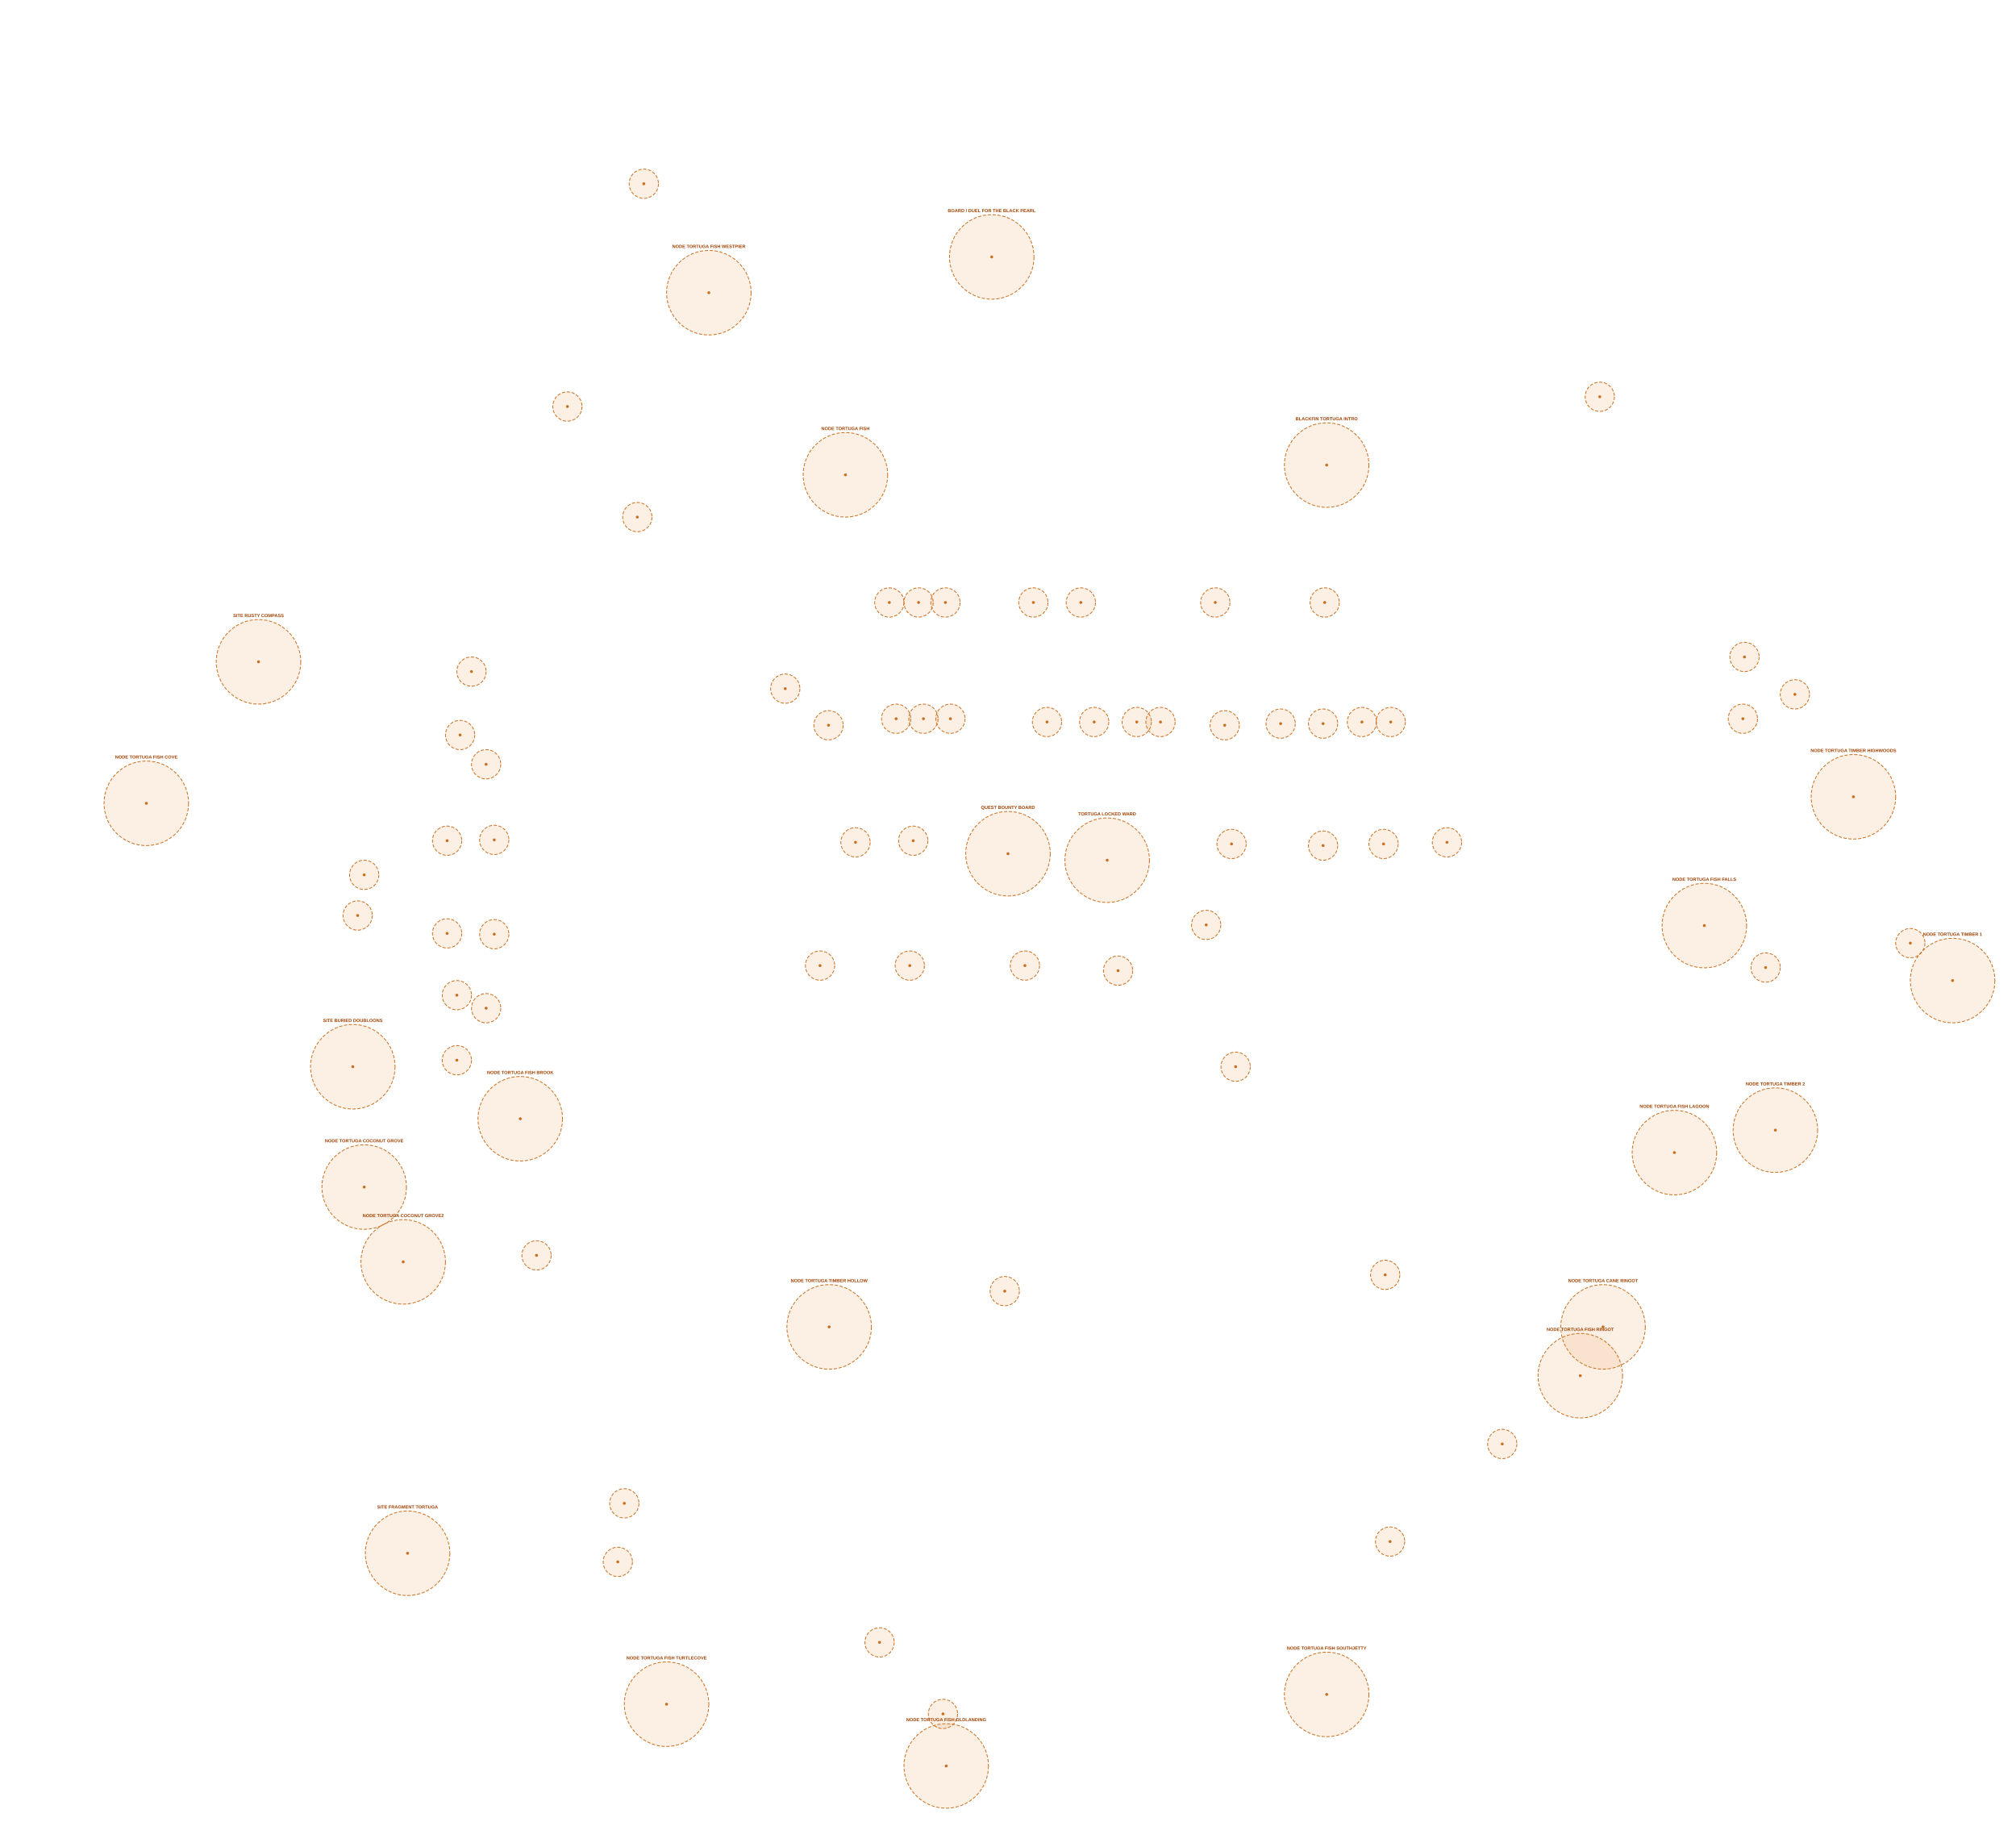
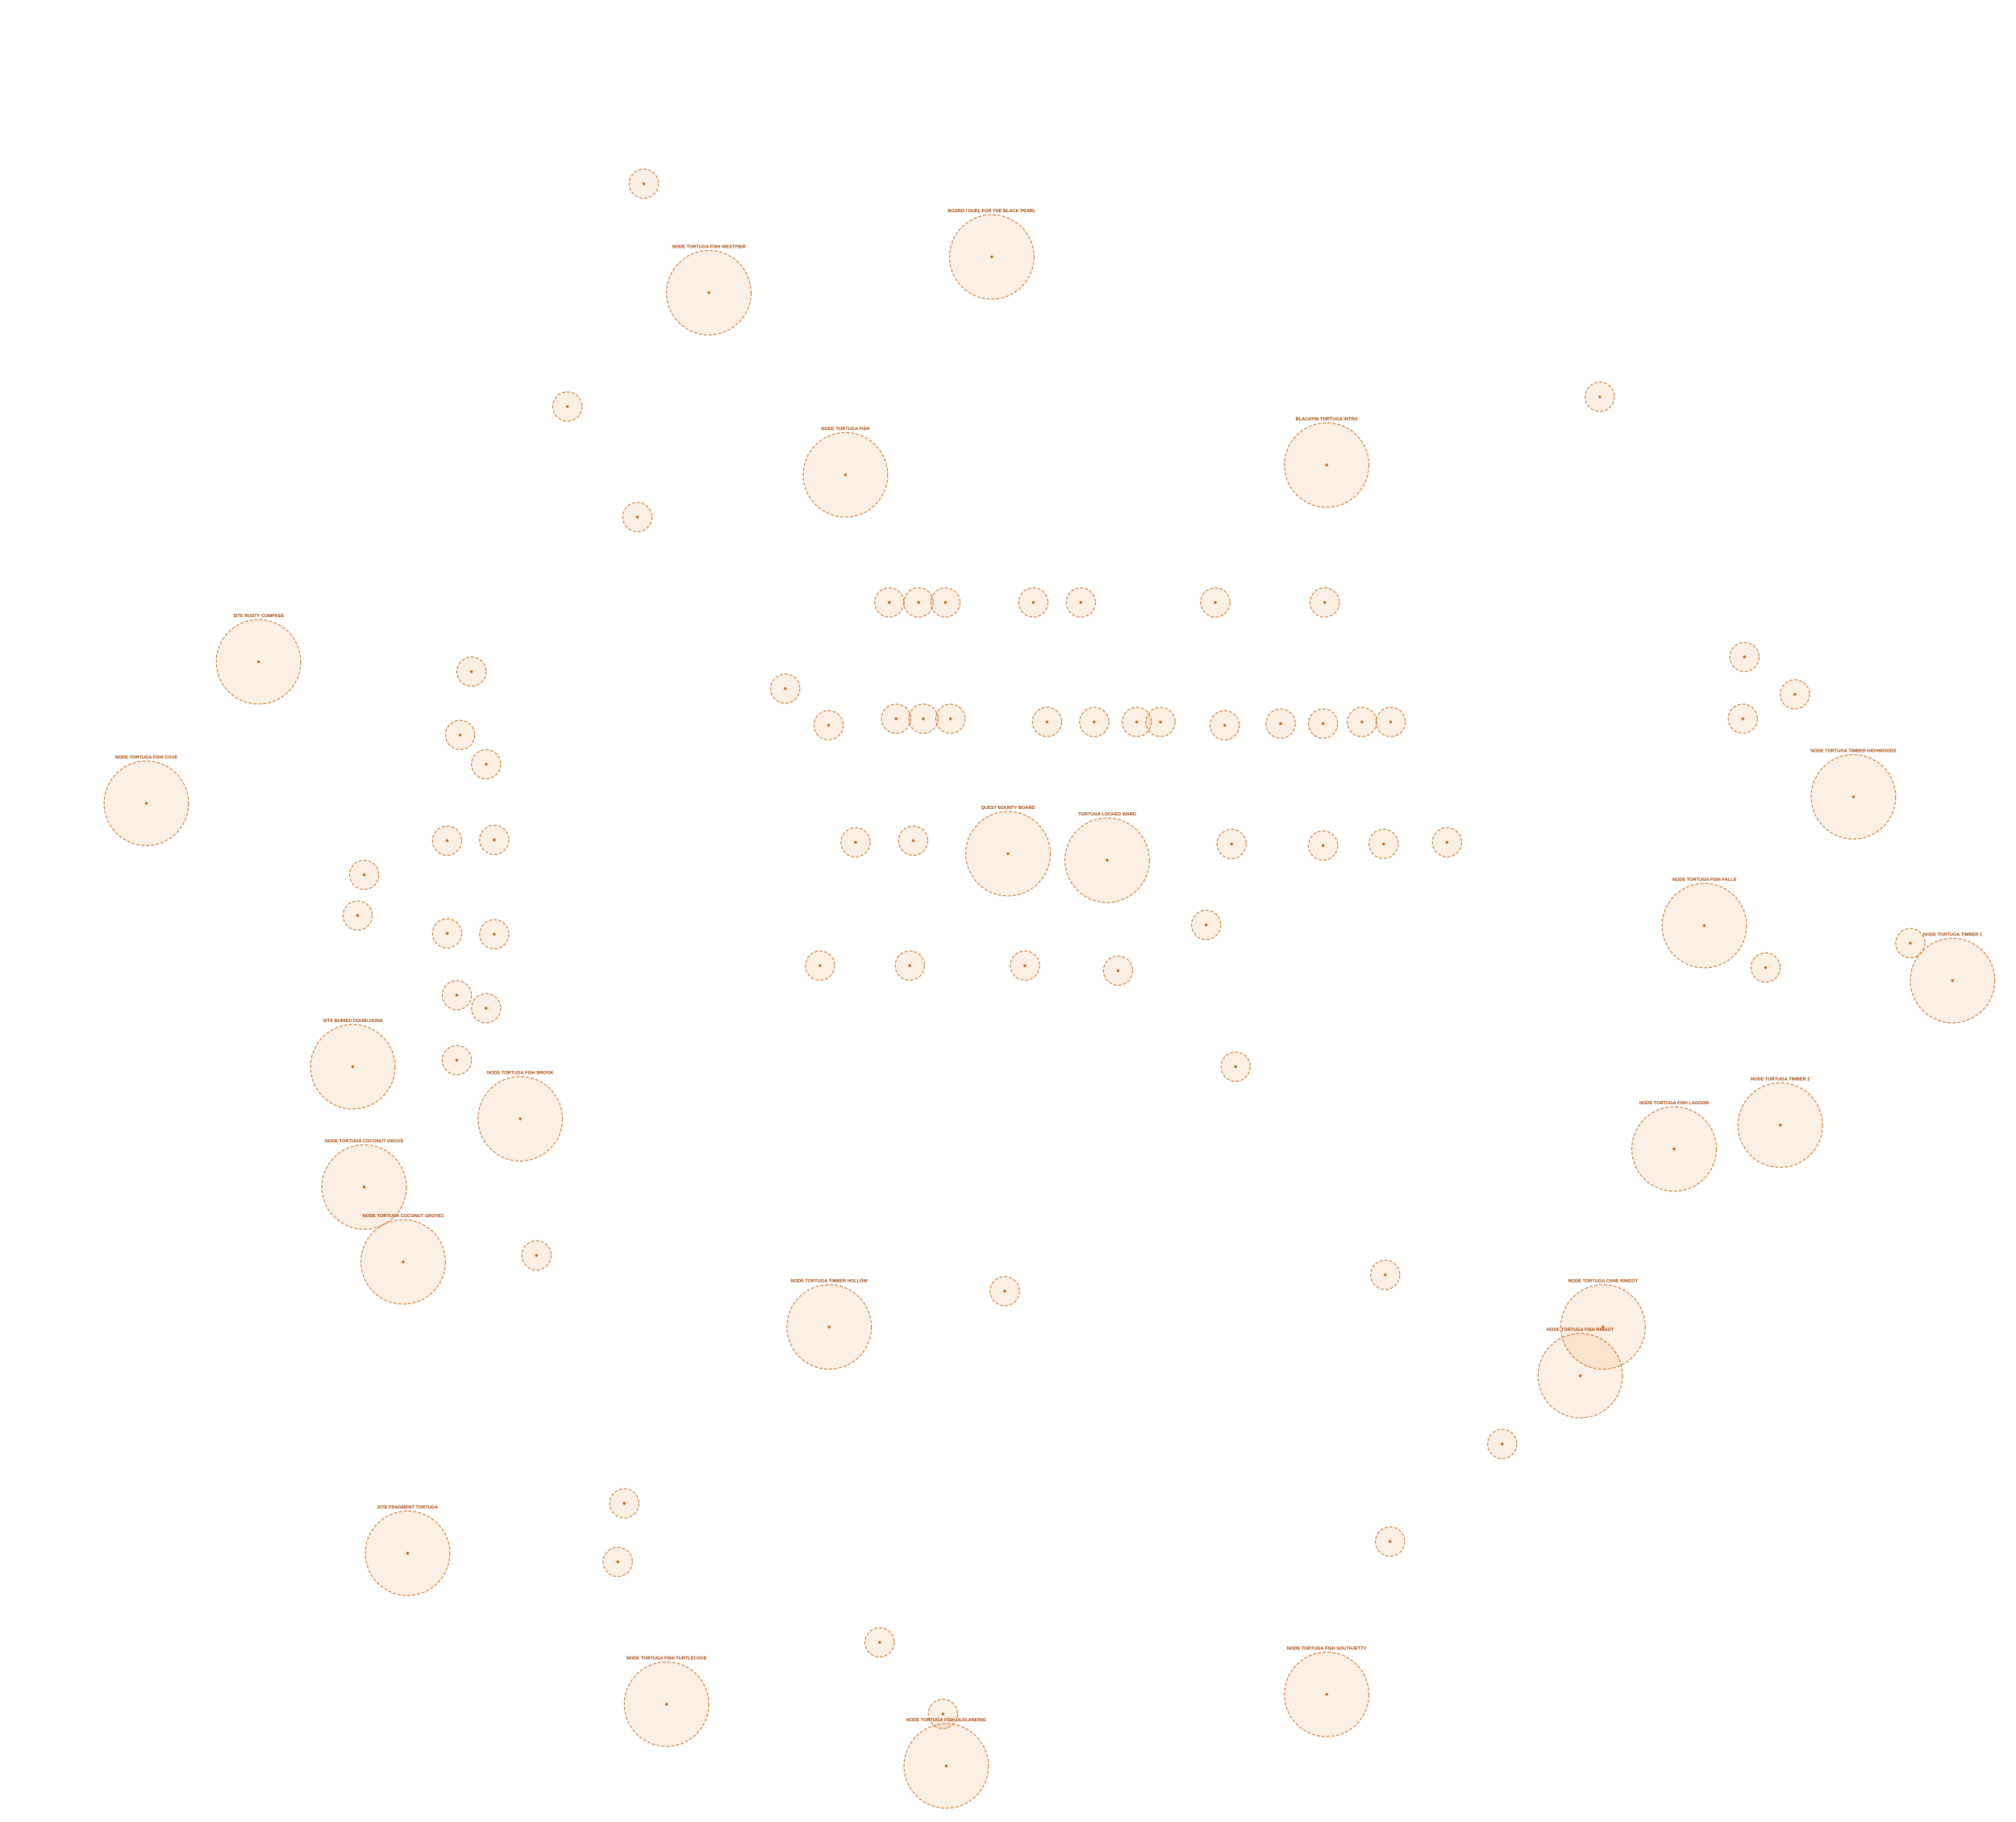
<svg xmlns="http://www.w3.org/2000/svg" viewBox="-620 -580 1240 1120" width="1240" height="1120">
  <circle cx="-73" cy="-209.5" r="9" fill="#e67e22" fill-opacity="0.12" stroke="#ca6f1e" stroke-width="0.5" stroke-dasharray="2 1" />
  <circle cx="-73" cy="-209.5" r="0.9" fill="#ca6f1e" />
  <text x="-73" y="-220" font-family="Arial, Helvetica, sans-serif" font-size="2.8" font-weight="bold" fill="#a04000" text-anchor="middle" />
  <circle cx="-55" cy="-209.5" r="9" fill="#e67e22" fill-opacity="0.12" stroke="#ca6f1e" stroke-width="0.5" stroke-dasharray="2 1" />
  <circle cx="-55" cy="-209.5" r="0.9" fill="#ca6f1e" />
  <text x="-55" y="-220" font-family="Arial, Helvetica, sans-serif" font-size="2.8" font-weight="bold" fill="#a04000" text-anchor="middle" />
  <circle cx="-38.5" cy="-209.5" r="9" fill="#e67e22" fill-opacity="0.12" stroke="#ca6f1e" stroke-width="0.5" stroke-dasharray="2 1" />
  <circle cx="-38.5" cy="-209.5" r="0.9" fill="#ca6f1e" />
  <text x="-38.5" y="-220" font-family="Arial, Helvetica, sans-serif" font-size="2.8" font-weight="bold" fill="#a04000" text-anchor="middle" />
  <circle cx="15.6" cy="-209.5" r="9" fill="#e67e22" fill-opacity="0.12" stroke="#ca6f1e" stroke-width="0.5" stroke-dasharray="2 1" />
  <circle cx="15.6" cy="-209.5" r="0.9" fill="#ca6f1e" />
  <text x="15.6" y="-220" font-family="Arial, Helvetica, sans-serif" font-size="2.8" font-weight="bold" fill="#a04000" text-anchor="middle" />
  <circle cx="44.8" cy="-209.5" r="9" fill="#e67e22" fill-opacity="0.12" stroke="#ca6f1e" stroke-width="0.5" stroke-dasharray="2 1" />
  <circle cx="44.8" cy="-209.5" r="0.9" fill="#ca6f1e" />
  <text x="44.8" y="-220" font-family="Arial, Helvetica, sans-serif" font-size="2.8" font-weight="bold" fill="#a04000" text-anchor="middle" />
  <circle cx="127.5" cy="-209.5" r="9" fill="#e67e22" fill-opacity="0.12" stroke="#ca6f1e" stroke-width="0.5" stroke-dasharray="2 1" />
  <circle cx="127.5" cy="-209.5" r="0.9" fill="#ca6f1e" />
  <text x="127.5" y="-220" font-family="Arial, Helvetica, sans-serif" font-size="2.8" font-weight="bold" fill="#a04000" text-anchor="middle" />
  <circle cx="194.8" cy="-209.5" r="9" fill="#e67e22" fill-opacity="0.12" stroke="#ca6f1e" stroke-width="0.5" stroke-dasharray="2 1" />
  <circle cx="194.8" cy="-209.5" r="0.9" fill="#ca6f1e" />
  <text x="194.8" y="-220" font-family="Arial, Helvetica, sans-serif" font-size="2.8" font-weight="bold" fill="#a04000" text-anchor="middle" />
  <circle cx="-137" cy="-156.5" r="9" fill="#e67e22" fill-opacity="0.12" stroke="#ca6f1e" stroke-width="0.5" stroke-dasharray="2 1" />
  <circle cx="-137" cy="-156.5" r="0.9" fill="#ca6f1e" />
  <text x="-137" y="-167" font-family="Arial, Helvetica, sans-serif" font-size="2.8" font-weight="bold" fill="#a04000" text-anchor="middle" />
  <circle cx="-110.4" cy="-134" r="9" fill="#e67e22" fill-opacity="0.12" stroke="#ca6f1e" stroke-width="0.5" stroke-dasharray="2 1" />
  <circle cx="-110.4" cy="-134" r="0.9" fill="#ca6f1e" />
  <text x="-110.4" y="-144.5" font-family="Arial, Helvetica, sans-serif" font-size="2.8" font-weight="bold" fill="#a04000" text-anchor="middle" />
  <circle cx="-68.8" cy="-138" r="9" fill="#e67e22" fill-opacity="0.12" stroke="#ca6f1e" stroke-width="0.5" stroke-dasharray="2 1" />
  <circle cx="-68.8" cy="-138" r="0.9" fill="#ca6f1e" />
  <text x="-68.8" y="-148.5" font-family="Arial, Helvetica, sans-serif" font-size="2.8" font-weight="bold" fill="#a04000" text-anchor="middle" />
  <circle cx="-52" cy="-138" r="9" fill="#e67e22" fill-opacity="0.12" stroke="#ca6f1e" stroke-width="0.5" stroke-dasharray="2 1" />
  <circle cx="-52" cy="-138" r="0.9" fill="#ca6f1e" />
  <text x="-52" y="-148.5" font-family="Arial, Helvetica, sans-serif" font-size="2.8" font-weight="bold" fill="#a04000" text-anchor="middle" />
  <circle cx="-35.4" cy="-138" r="9" fill="#e67e22" fill-opacity="0.12" stroke="#ca6f1e" stroke-width="0.5" stroke-dasharray="2 1" />
  <circle cx="-35.4" cy="-138" r="0.9" fill="#ca6f1e" />
  <text x="-35.4" y="-148.5" font-family="Arial, Helvetica, sans-serif" font-size="2.8" font-weight="bold" fill="#a04000" text-anchor="middle" />
  <circle cx="24" cy="-136" r="9" fill="#e67e22" fill-opacity="0.12" stroke="#ca6f1e" stroke-width="0.5" stroke-dasharray="2 1" />
  <circle cx="24" cy="-136" r="0.9" fill="#ca6f1e" />
  <text x="24" y="-146.5" font-family="Arial, Helvetica, sans-serif" font-size="2.8" font-weight="bold" fill="#a04000" text-anchor="middle" />
  <circle cx="53" cy="-136" r="9" fill="#e67e22" fill-opacity="0.12" stroke="#ca6f1e" stroke-width="0.5" stroke-dasharray="2 1" />
  <circle cx="53" cy="-136" r="0.9" fill="#ca6f1e" />
  <text x="53" y="-146.5" font-family="Arial, Helvetica, sans-serif" font-size="2.8" font-weight="bold" fill="#a04000" text-anchor="middle" />
  <circle cx="79.2" cy="-136" r="9" fill="#e67e22" fill-opacity="0.12" stroke="#ca6f1e" stroke-width="0.5" stroke-dasharray="2 1" />
  <circle cx="79.2" cy="-136" r="0.9" fill="#ca6f1e" />
  <text x="79.2" y="-146.5" font-family="Arial, Helvetica, sans-serif" font-size="2.8" font-weight="bold" fill="#a04000" text-anchor="middle" />
  <circle cx="93.8" cy="-136" r="9" fill="#e67e22" fill-opacity="0.12" stroke="#ca6f1e" stroke-width="0.5" stroke-dasharray="2 1" />
  <circle cx="93.8" cy="-136" r="0.9" fill="#ca6f1e" />
  <text x="93.8" y="-146.5" font-family="Arial, Helvetica, sans-serif" font-size="2.8" font-weight="bold" fill="#a04000" text-anchor="middle" />
  <circle cx="133.3" cy="-134" r="9" fill="#e67e22" fill-opacity="0.12" stroke="#ca6f1e" stroke-width="0.5" stroke-dasharray="2 1" />
  <circle cx="133.3" cy="-134" r="0.9" fill="#ca6f1e" />
  <text x="133.3" y="-144.5" font-family="Arial, Helvetica, sans-serif" font-size="2.8" font-weight="bold" fill="#a04000" text-anchor="middle" />
  <circle cx="167.7" cy="-135" r="9" fill="#e67e22" fill-opacity="0.12" stroke="#ca6f1e" stroke-width="0.5" stroke-dasharray="2 1" />
  <circle cx="167.7" cy="-135" r="0.9" fill="#ca6f1e" />
  <text x="167.7" y="-145.5" font-family="Arial, Helvetica, sans-serif" font-size="2.8" font-weight="bold" fill="#a04000" text-anchor="middle" />
  <circle cx="193.8" cy="-135" r="9" fill="#e67e22" fill-opacity="0.12" stroke="#ca6f1e" stroke-width="0.5" stroke-dasharray="2 1" />
  <circle cx="193.8" cy="-135" r="0.9" fill="#ca6f1e" />
  <text x="193.8" y="-145.5" font-family="Arial, Helvetica, sans-serif" font-size="2.8" font-weight="bold" fill="#a04000" text-anchor="middle" />
  <circle cx="217.7" cy="-136" r="9" fill="#e67e22" fill-opacity="0.12" stroke="#ca6f1e" stroke-width="0.5" stroke-dasharray="2 1" />
  <circle cx="217.7" cy="-136" r="0.9" fill="#ca6f1e" />
  <text x="217.7" y="-146.5" font-family="Arial, Helvetica, sans-serif" font-size="2.8" font-weight="bold" fill="#a04000" text-anchor="middle" />
  <circle cx="235.4" cy="-136" r="9" fill="#e67e22" fill-opacity="0.12" stroke="#ca6f1e" stroke-width="0.5" stroke-dasharray="2 1" />
  <circle cx="235.4" cy="-136" r="0.9" fill="#ca6f1e" />
  <text x="235.4" y="-146.5" font-family="Arial, Helvetica, sans-serif" font-size="2.8" font-weight="bold" fill="#a04000" text-anchor="middle" />
  <circle cx="-93.8" cy="-62" r="9" fill="#e67e22" fill-opacity="0.12" stroke="#ca6f1e" stroke-width="0.5" stroke-dasharray="2 1" />
  <circle cx="-93.8" cy="-62" r="0.9" fill="#ca6f1e" />
  <text x="-93.8" y="-72.5" font-family="Arial, Helvetica, sans-serif" font-size="2.8" font-weight="bold" fill="#a04000" text-anchor="middle" />
  <circle cx="-58.3" cy="-63" r="9" fill="#e67e22" fill-opacity="0.12" stroke="#ca6f1e" stroke-width="0.5" stroke-dasharray="2 1" />
  <circle cx="-58.3" cy="-63" r="0.9" fill="#ca6f1e" />
  <text x="-58.3" y="-73.5" font-family="Arial, Helvetica, sans-serif" font-size="2.8" font-weight="bold" fill="#a04000" text-anchor="middle" />
  <circle cx="137.5" cy="-61" r="9" fill="#e67e22" fill-opacity="0.12" stroke="#ca6f1e" stroke-width="0.5" stroke-dasharray="2 1" />
  <circle cx="137.5" cy="-61" r="0.9" fill="#ca6f1e" />
  <text x="137.5" y="-71.5" font-family="Arial, Helvetica, sans-serif" font-size="2.8" font-weight="bold" fill="#a04000" text-anchor="middle" />
  <circle cx="193.8" cy="-60" r="9" fill="#e67e22" fill-opacity="0.12" stroke="#ca6f1e" stroke-width="0.5" stroke-dasharray="2 1" />
  <circle cx="193.8" cy="-60" r="0.9" fill="#ca6f1e" />
  <text x="193.8" y="-70.5" font-family="Arial, Helvetica, sans-serif" font-size="2.8" font-weight="bold" fill="#a04000" text-anchor="middle" />
  <circle cx="231" cy="-61" r="9" fill="#e67e22" fill-opacity="0.12" stroke="#ca6f1e" stroke-width="0.5" stroke-dasharray="2 1" />
  <circle cx="231" cy="-61" r="0.9" fill="#ca6f1e" />
  <text x="231" y="-71.5" font-family="Arial, Helvetica, sans-serif" font-size="2.8" font-weight="bold" fill="#a04000" text-anchor="middle" />
  <circle cx="270" cy="-62" r="9" fill="#e67e22" fill-opacity="0.12" stroke="#ca6f1e" stroke-width="0.5" stroke-dasharray="2 1" />
  <circle cx="270" cy="-62" r="0.9" fill="#ca6f1e" />
  <text x="270" y="-72.5" font-family="Arial, Helvetica, sans-serif" font-size="2.8" font-weight="bold" fill="#a04000" text-anchor="middle" />
  <circle cx="121.9" cy="-11.2" r="9" fill="#e67e22" fill-opacity="0.12" stroke="#ca6f1e" stroke-width="0.5" stroke-dasharray="2 1" />
  <circle cx="121.9" cy="-11.2" r="0.9" fill="#ca6f1e" />
  <text x="121.9" y="-21.7" font-family="Arial, Helvetica, sans-serif" font-size="2.8" font-weight="bold" fill="#a04000" text-anchor="middle" />
  <circle cx="-115.6" cy="13.8" r="9" fill="#e67e22" fill-opacity="0.12" stroke="#ca6f1e" stroke-width="0.5" stroke-dasharray="2 1" />
  <circle cx="-115.6" cy="13.8" r="0.9" fill="#ca6f1e" />
  <text x="-115.6" y="3.3" font-family="Arial, Helvetica, sans-serif" font-size="2.8" font-weight="bold" fill="#a04000" text-anchor="middle" />
  <circle cx="-60.4" cy="13.8" r="9" fill="#e67e22" fill-opacity="0.12" stroke="#ca6f1e" stroke-width="0.5" stroke-dasharray="2 1" />
  <circle cx="-60.4" cy="13.8" r="0.9" fill="#ca6f1e" />
  <text x="-60.4" y="3.3" font-family="Arial, Helvetica, sans-serif" font-size="2.8" font-weight="bold" fill="#a04000" text-anchor="middle" />
  <circle cx="10.4" cy="13.8" r="9" fill="#e67e22" fill-opacity="0.12" stroke="#ca6f1e" stroke-width="0.5" stroke-dasharray="2 1" />
  <circle cx="10.4" cy="13.8" r="0.9" fill="#ca6f1e" />
  <text x="10.4" y="3.3" font-family="Arial, Helvetica, sans-serif" font-size="2.8" font-weight="bold" fill="#a04000" text-anchor="middle" />
  <circle cx="67.7" cy="16.9" r="9" fill="#e67e22" fill-opacity="0.12" stroke="#ca6f1e" stroke-width="0.5" stroke-dasharray="2 1" />
  <circle cx="67.7" cy="16.9" r="0.9" fill="#ca6f1e" />
  <text x="67.7" y="6.4" font-family="Arial, Helvetica, sans-serif" font-size="2.8" font-weight="bold" fill="#a04000" text-anchor="middle" />
  <circle cx="-345" cy="-63" r="9" fill="#e67e22" fill-opacity="0.12" stroke="#ca6f1e" stroke-width="0.5" stroke-dasharray="2 1" />
  <circle cx="-345" cy="-63" r="0.9" fill="#ca6f1e" />
  <text x="-345" y="-73.5" font-family="Arial, Helvetica, sans-serif" font-size="2.8" font-weight="bold" fill="#a04000" text-anchor="middle" />
  <circle cx="-316" cy="-63.5" r="9" fill="#e67e22" fill-opacity="0.12" stroke="#ca6f1e" stroke-width="0.5" stroke-dasharray="2 1" />
  <circle cx="-316" cy="-63.5" r="0.9" fill="#ca6f1e" />
  <text x="-316" y="-74" font-family="Arial, Helvetica, sans-serif" font-size="2.8" font-weight="bold" fill="#a04000" text-anchor="middle" />
  <circle cx="-345" cy="-6" r="9" fill="#e67e22" fill-opacity="0.12" stroke="#ca6f1e" stroke-width="0.5" stroke-dasharray="2 1" />
  <circle cx="-345" cy="-6" r="0.9" fill="#ca6f1e" />
  <text x="-345" y="-16.5" font-family="Arial, Helvetica, sans-serif" font-size="2.8" font-weight="bold" fill="#a04000" text-anchor="middle" />
  <circle cx="-316" cy="-5.5" r="9" fill="#e67e22" fill-opacity="0.12" stroke="#ca6f1e" stroke-width="0.5" stroke-dasharray="2 1" />
  <circle cx="-316" cy="-5.5" r="0.9" fill="#ca6f1e" />
  <text x="-316" y="-16" font-family="Arial, Helvetica, sans-serif" font-size="2.8" font-weight="bold" fill="#a04000" text-anchor="middle" />
  <circle cx="-396" cy="-42" r="9" fill="#e67e22" fill-opacity="0.12" stroke="#ca6f1e" stroke-width="0.5" stroke-dasharray="2 1" />
  <circle cx="-396" cy="-42" r="0.9" fill="#ca6f1e" />
  <text x="-396" y="-52.5" font-family="Arial, Helvetica, sans-serif" font-size="2.8" font-weight="bold" fill="#a04000" text-anchor="middle" />
  <circle cx="-400" cy="-17" r="9" fill="#e67e22" fill-opacity="0.12" stroke="#ca6f1e" stroke-width="0.5" stroke-dasharray="2 1" />
  <circle cx="-400" cy="-17" r="0.9" fill="#ca6f1e" />
  <text x="-400" y="-27.5" font-family="Arial, Helvetica, sans-serif" font-size="2.8" font-weight="bold" fill="#a04000" text-anchor="middle" />
  <circle cx="-321" cy="-110" r="9" fill="#e67e22" fill-opacity="0.12" stroke="#ca6f1e" stroke-width="0.5" stroke-dasharray="2 1" />
  <circle cx="-321" cy="-110" r="0.9" fill="#ca6f1e" />
  <text x="-321" y="-120.5" font-family="Arial, Helvetica, sans-serif" font-size="2.8" font-weight="bold" fill="#a04000" text-anchor="middle" />
  <circle cx="-337" cy="-128" r="9" fill="#e67e22" fill-opacity="0.12" stroke="#ca6f1e" stroke-width="0.5" stroke-dasharray="2 1" />
  <circle cx="-337" cy="-128" r="0.9" fill="#ca6f1e" />
  <text x="-337" y="-138.5" font-family="Arial, Helvetica, sans-serif" font-size="2.8" font-weight="bold" fill="#a04000" text-anchor="middle" />
  <circle cx="-330" cy="-167" r="9" fill="#e67e22" fill-opacity="0.12" stroke="#ca6f1e" stroke-width="0.5" stroke-dasharray="2 1" />
  <circle cx="-330" cy="-167" r="0.9" fill="#ca6f1e" />
  <text x="-330" y="-177.5" font-family="Arial, Helvetica, sans-serif" font-size="2.8" font-weight="bold" fill="#a04000" text-anchor="middle" />
  <circle cx="-339" cy="32" r="9" fill="#e67e22" fill-opacity="0.12" stroke="#ca6f1e" stroke-width="0.5" stroke-dasharray="2 1" />
  <circle cx="-339" cy="32" r="0.9" fill="#ca6f1e" />
  <text x="-339" y="21.5" font-family="Arial, Helvetica, sans-serif" font-size="2.8" font-weight="bold" fill="#a04000" text-anchor="middle" />
  <circle cx="-321" cy="40" r="9" fill="#e67e22" fill-opacity="0.12" stroke="#ca6f1e" stroke-width="0.5" stroke-dasharray="2 1" />
  <circle cx="-321" cy="40" r="0.9" fill="#ca6f1e" />
  <text x="-321" y="29.5" font-family="Arial, Helvetica, sans-serif" font-size="2.8" font-weight="bold" fill="#a04000" text-anchor="middle" />
  <circle cx="-339" cy="72" r="9" fill="#e67e22" fill-opacity="0.12" stroke="#ca6f1e" stroke-width="0.5" stroke-dasharray="2 1" />
  <circle cx="-339" cy="72" r="0.9" fill="#ca6f1e" />
  <text x="-339" y="61.5" font-family="Arial, Helvetica, sans-serif" font-size="2.8" font-weight="bold" fill="#a04000" text-anchor="middle" />
  <circle cx="-228" cy="-262" r="9" fill="#e67e22" fill-opacity="0.12" stroke="#ca6f1e" stroke-width="0.5" stroke-dasharray="2 1" />
  <circle cx="-228" cy="-262" r="0.9" fill="#ca6f1e" />
  <text x="-228" y="-272.5" font-family="Arial, Helvetica, sans-serif" font-size="2.8" font-weight="bold" fill="#a04000" text-anchor="middle" />
  <circle cx="-271" cy="-330" r="9" fill="#e67e22" fill-opacity="0.12" stroke="#ca6f1e" stroke-width="0.5" stroke-dasharray="2 1" />
  <circle cx="-271" cy="-330" r="0.9" fill="#ca6f1e" />
  <text x="-271" y="-340.5" font-family="Arial, Helvetica, sans-serif" font-size="2.8" font-weight="bold" fill="#a04000" text-anchor="middle" />
  <circle cx="-224" cy="-467" r="9" fill="#e67e22" fill-opacity="0.12" stroke="#ca6f1e" stroke-width="0.5" stroke-dasharray="2 1" />
  <circle cx="-224" cy="-467" r="0.9" fill="#ca6f1e" />
  <text x="-224" y="-477.5" font-family="Arial, Helvetica, sans-serif" font-size="2.8" font-weight="bold" fill="#a04000" text-anchor="middle" />
  <circle cx="364" cy="-336" r="9" fill="#e67e22" fill-opacity="0.12" stroke="#ca6f1e" stroke-width="0.5" stroke-dasharray="2 1" />
  <circle cx="364" cy="-336" r="0.9" fill="#ca6f1e" />
  <text x="364" y="-346.5" font-family="Arial, Helvetica, sans-serif" font-size="2.8" font-weight="bold" fill="#a04000" text-anchor="middle" />
  <circle cx="453" cy="-176" r="9" fill="#e67e22" fill-opacity="0.12" stroke="#ca6f1e" stroke-width="0.5" stroke-dasharray="2 1" />
  <circle cx="453" cy="-176" r="0.9" fill="#ca6f1e" />
  <text x="453" y="-186.5" font-family="Arial, Helvetica, sans-serif" font-size="2.8" font-weight="bold" fill="#a04000" text-anchor="middle" />
  <circle cx="452" cy="-138" r="9" fill="#e67e22" fill-opacity="0.12" stroke="#ca6f1e" stroke-width="0.5" stroke-dasharray="2 1" />
  <circle cx="452" cy="-138" r="0.9" fill="#ca6f1e" />
  <text x="452" y="-148.5" font-family="Arial, Helvetica, sans-serif" font-size="2.8" font-weight="bold" fill="#a04000" text-anchor="middle" />
  <circle cx="466" cy="15" r="9" fill="#e67e22" fill-opacity="0.12" stroke="#ca6f1e" stroke-width="0.5" stroke-dasharray="2 1" />
  <circle cx="466" cy="15" r="0.9" fill="#ca6f1e" />
  <text x="466" y="4.5" font-family="Arial, Helvetica, sans-serif" font-size="2.8" font-weight="bold" fill="#a04000" text-anchor="middle" />
  <circle cx="555" cy="0" r="9" fill="#e67e22" fill-opacity="0.12" stroke="#ca6f1e" stroke-width="0.5" stroke-dasharray="2 1" />
  <circle cx="555" cy="0" r="0.9" fill="#ca6f1e" />
  <text x="555" y="-10.5" font-family="Arial, Helvetica, sans-serif" font-size="2.8" font-weight="bold" fill="#a04000" text-anchor="middle" />
  <circle cx="-2" cy="214" r="9" fill="#e67e22" fill-opacity="0.12" stroke="#ca6f1e" stroke-width="0.5" stroke-dasharray="2 1" />
  <circle cx="-2" cy="214" r="0.9" fill="#ca6f1e" />
  <text x="-2" y="203.5" font-family="Arial, Helvetica, sans-serif" font-size="2.8" font-weight="bold" fill="#a04000" text-anchor="middle" />
  <circle cx="304" cy="308" r="9" fill="#e67e22" fill-opacity="0.12" stroke="#ca6f1e" stroke-width="0.5" stroke-dasharray="2 1" />
  <circle cx="304" cy="308" r="0.9" fill="#ca6f1e" />
  <text x="304" y="297.5" font-family="Arial, Helvetica, sans-serif" font-size="2.8" font-weight="bold" fill="#a04000" text-anchor="middle" />
  <circle cx="-79" cy="430" r="9" fill="#e67e22" fill-opacity="0.12" stroke="#ca6f1e" stroke-width="0.5" stroke-dasharray="2 1" />
  <circle cx="-79" cy="430" r="0.9" fill="#ca6f1e" />
  <text x="-79" y="419.5" font-family="Arial, Helvetica, sans-serif" font-size="2.8" font-weight="bold" fill="#a04000" text-anchor="middle" />
  <circle cx="-40" cy="474" r="9" fill="#e67e22" fill-opacity="0.12" stroke="#ca6f1e" stroke-width="0.5" stroke-dasharray="2 1" />
  <circle cx="-40" cy="474" r="0.9" fill="#ca6f1e" />
  <text x="-40" y="463.5" font-family="Arial, Helvetica, sans-serif" font-size="2.8" font-weight="bold" fill="#a04000" text-anchor="middle" />
  <circle cx="-240" cy="380.5" r="9" fill="#e67e22" fill-opacity="0.12" stroke="#ca6f1e" stroke-width="0.5" stroke-dasharray="2 1" />
  <circle cx="-240" cy="380.5" r="0.9" fill="#ca6f1e" />
  <text x="-240" y="370" font-family="Arial, Helvetica, sans-serif" font-size="2.8" font-weight="bold" fill="#a04000" text-anchor="middle" />
  <circle cx="-236" cy="344.5" r="9" fill="#e67e22" fill-opacity="0.12" stroke="#ca6f1e" stroke-width="0.5" stroke-dasharray="2 1" />
  <circle cx="-236" cy="344.5" r="0.9" fill="#ca6f1e" />
  <text x="-236" y="334" font-family="Arial, Helvetica, sans-serif" font-size="2.8" font-weight="bold" fill="#a04000" text-anchor="middle" />
  <circle cx="140" cy="76" r="9" fill="#e67e22" fill-opacity="0.12" stroke="#ca6f1e" stroke-width="0.5" stroke-dasharray="2 1" />
  <circle cx="140" cy="76" r="0.9" fill="#ca6f1e" />
  <text x="140" y="65.5" font-family="Arial, Helvetica, sans-serif" font-size="2.8" font-weight="bold" fill="#a04000" text-anchor="middle" />
  <circle cx="-290" cy="192" r="9" fill="#e67e22" fill-opacity="0.12" stroke="#ca6f1e" stroke-width="0.5" stroke-dasharray="2 1" />
  <circle cx="-290" cy="192" r="0.9" fill="#ca6f1e" />
  <text x="-290" y="181.5" font-family="Arial, Helvetica, sans-serif" font-size="2.8" font-weight="bold" fill="#a04000" text-anchor="middle" />
  <circle cx="235" cy="368" r="9" fill="#e67e22" fill-opacity="0.12" stroke="#ca6f1e" stroke-width="0.5" stroke-dasharray="2 1" />
  <circle cx="235" cy="368" r="0.9" fill="#ca6f1e" />
  <text x="235" y="357.5" font-family="Arial, Helvetica, sans-serif" font-size="2.8" font-weight="bold" fill="#a04000" text-anchor="middle" />
  <circle cx="232" cy="204" r="9" fill="#e67e22" fill-opacity="0.12" stroke="#ca6f1e" stroke-width="0.5" stroke-dasharray="2 1" />
  <circle cx="232" cy="204" r="0.9" fill="#ca6f1e" />
  <text x="232" y="193.5" font-family="Arial, Helvetica, sans-serif" font-size="2.8" font-weight="bold" fill="#a04000" text-anchor="middle" />
  <circle cx="484" cy="-153" r="9" fill="#e67e22" fill-opacity="0.12" stroke="#ca6f1e" stroke-width="0.5" stroke-dasharray="2 1" />
  <circle cx="484" cy="-153" r="0.9" fill="#ca6f1e" />
  <text x="484" y="-163.5" font-family="Arial, Helvetica, sans-serif" font-size="2.8" font-weight="bold" fill="#a04000" text-anchor="middle" />
  <circle cx="-10" cy="-422" r="26" fill="#e67e22" fill-opacity="0.12" stroke="#ca6f1e" stroke-width="0.5" stroke-dasharray="2 1" />
  <circle cx="-10" cy="-422" r="0.9" fill="#ca6f1e" />
  <text x="-10" y="-449.5" font-family="Arial, Helvetica, sans-serif" font-size="2.8" font-weight="bold" fill="#a04000" text-anchor="middle">BOARD / DUEL FOR THE BLACK PEARL</text>
  <circle cx="-369.3" cy="375.2" r="26" fill="#e67e22" fill-opacity="0.12" stroke="#ca6f1e" stroke-width="0.5" stroke-dasharray="2 1" />
  <circle cx="-369.3" cy="375.2" r="0.9" fill="#ca6f1e" />
  <text x="-369.3" y="347.7" font-family="Arial, Helvetica, sans-serif" font-size="2.8" font-weight="bold" fill="#a04000" text-anchor="middle">SITE FRAGMENT TORTUGA</text>
  <circle cx="-403" cy="76" r="26" fill="#e67e22" fill-opacity="0.12" stroke="#ca6f1e" stroke-width="0.5" stroke-dasharray="2 1" />
  <circle cx="-403" cy="76" r="0.9" fill="#ca6f1e" />
  <text x="-403" y="48.5" font-family="Arial, Helvetica, sans-serif" font-size="2.8" font-weight="bold" fill="#a04000" text-anchor="middle">SITE BURIED DOUBLOONS</text>
  <circle cx="-461" cy="-173" r="26" fill="#e67e22" fill-opacity="0.12" stroke="#ca6f1e" stroke-width="0.5" stroke-dasharray="2 1" />
  <circle cx="-461" cy="-173" r="0.9" fill="#ca6f1e" />
  <text x="-461" y="-200.5" font-family="Arial, Helvetica, sans-serif" font-size="2.8" font-weight="bold" fill="#a04000" text-anchor="middle">SITE RUSTY COMPASS</text>
  <circle cx="-100" cy="-288" r="26" fill="#e67e22" fill-opacity="0.12" stroke="#ca6f1e" stroke-width="0.5" stroke-dasharray="2 1" />
  <circle cx="-100" cy="-288" r="0.9" fill="#ca6f1e" />
  <text x="-100" y="-315.5" font-family="Arial, Helvetica, sans-serif" font-size="2.8" font-weight="bold" fill="#a04000" text-anchor="middle">NODE TORTUGA FISH</text>
  <circle cx="581" cy="23" r="26" fill="#e67e22" fill-opacity="0.12" stroke="#ca6f1e" stroke-width="0.5" stroke-dasharray="2 1" />
  <circle cx="581" cy="23" r="0.9" fill="#ca6f1e" />
  <text x="581" y="-4.5" font-family="Arial, Helvetica, sans-serif" font-size="2.8" font-weight="bold" fill="#a04000" text-anchor="middle">NODE TORTUGA TIMBER 1</text>
-   <circle cx="472" cy="115" r="26" fill="#e67e22" fill-opacity="0.12" stroke="#ca6f1e" stroke-width="0.5" stroke-dasharray="2 1" />
-   <circle cx="472" cy="115" r="0.9" fill="#ca6f1e" />
-   <text x="472" y="87.5" font-family="Arial, Helvetica, sans-serif" font-size="2.8" font-weight="bold" fill="#a04000" text-anchor="middle">NODE TORTUGA TIMBER 2</text>
+   <circle cx="475" cy="111.9" r="26" fill="#e67e22" fill-opacity="0.12" stroke="#ca6f1e" stroke-width="0.5" stroke-dasharray="2 1" />
+   <circle cx="475" cy="111.9" r="0.9" fill="#ca6f1e" />
+   <text x="475" y="84.4" font-family="Arial, Helvetica, sans-serif" font-size="2.8" font-weight="bold" fill="#a04000" text-anchor="middle">NODE TORTUGA TIMBER 2</text>
  <circle cx="0" cy="-55" r="26" fill="#e67e22" fill-opacity="0.12" stroke="#ca6f1e" stroke-width="0.5" stroke-dasharray="2 1" />
  <circle cx="0" cy="-55" r="0.9" fill="#ca6f1e" />
  <text x="0" y="-82.5" font-family="Arial, Helvetica, sans-serif" font-size="2.8" font-weight="bold" fill="#a04000" text-anchor="middle">QUEST BOUNTY BOARD</text>
  <circle cx="61" cy="-51" r="26" fill="#e67e22" fill-opacity="0.12" stroke="#ca6f1e" stroke-width="0.5" stroke-dasharray="2 1" />
  <circle cx="61" cy="-51" r="0.9" fill="#ca6f1e" />
  <text x="61" y="-78.5" font-family="Arial, Helvetica, sans-serif" font-size="2.8" font-weight="bold" fill="#a04000" text-anchor="middle">TORTUGA LOCKED WARD</text>
  <circle cx="196" cy="-294" r="26" fill="#e67e22" fill-opacity="0.12" stroke="#ca6f1e" stroke-width="0.5" stroke-dasharray="2 1" />
  <circle cx="196" cy="-294" r="0.9" fill="#ca6f1e" />
  <text x="196" y="-321.5" font-family="Arial, Helvetica, sans-serif" font-size="2.8" font-weight="bold" fill="#a04000" text-anchor="middle">BLACKFIN TORTUGA INTRO</text>
  <circle cx="-184" cy="-400" r="26" fill="#e67e22" fill-opacity="0.12" stroke="#ca6f1e" stroke-width="0.5" stroke-dasharray="2 1" />
  <circle cx="-184" cy="-400" r="0.9" fill="#ca6f1e" />
  <text x="-184" y="-427.5" font-family="Arial, Helvetica, sans-serif" font-size="2.8" font-weight="bold" fill="#a04000" text-anchor="middle">NODE TORTUGA FISH WESTPIER</text>
  <circle cx="196" cy="462" r="26" fill="#e67e22" fill-opacity="0.12" stroke="#ca6f1e" stroke-width="0.5" stroke-dasharray="2 1" />
  <circle cx="196" cy="462" r="0.9" fill="#ca6f1e" />
  <text x="196" y="434.5" font-family="Arial, Helvetica, sans-serif" font-size="2.8" font-weight="bold" fill="#a04000" text-anchor="middle">NODE TORTUGA FISH SOUTHJETTY</text>
  <circle cx="-210" cy="468" r="26" fill="#e67e22" fill-opacity="0.12" stroke="#ca6f1e" stroke-width="0.5" stroke-dasharray="2 1" />
  <circle cx="-210" cy="468" r="0.9" fill="#ca6f1e" />
  <text x="-210" y="440.5" font-family="Arial, Helvetica, sans-serif" font-size="2.8" font-weight="bold" fill="#a04000" text-anchor="middle">NODE TORTUGA FISH TURTLECOVE</text>
  <circle cx="-38" cy="506" r="26" fill="#e67e22" fill-opacity="0.12" stroke="#ca6f1e" stroke-width="0.5" stroke-dasharray="2 1" />
  <circle cx="-38" cy="506" r="0.9" fill="#ca6f1e" />
  <text x="-38" y="478.5" font-family="Arial, Helvetica, sans-serif" font-size="2.8" font-weight="bold" fill="#a04000" text-anchor="middle">NODE TORTUGA FISH OLDLANDING</text>
  <circle cx="520" cy="-90" r="26" fill="#e67e22" fill-opacity="0.12" stroke="#ca6f1e" stroke-width="0.5" stroke-dasharray="2 1" />
  <circle cx="520" cy="-90" r="0.9" fill="#ca6f1e" />
  <text x="520" y="-117.5" font-family="Arial, Helvetica, sans-serif" font-size="2.8" font-weight="bold" fill="#a04000" text-anchor="middle">NODE TORTUGA TIMBER HIGHWOODS</text>
  <circle cx="-110" cy="236" r="26" fill="#e67e22" fill-opacity="0.12" stroke="#ca6f1e" stroke-width="0.5" stroke-dasharray="2 1" />
  <circle cx="-110" cy="236" r="0.9" fill="#ca6f1e" />
  <text x="-110" y="208.5" font-family="Arial, Helvetica, sans-serif" font-size="2.8" font-weight="bold" fill="#a04000" text-anchor="middle">NODE TORTUGA TIMBER HOLLOW</text>
  <circle cx="-396" cy="150" r="26" fill="#e67e22" fill-opacity="0.12" stroke="#ca6f1e" stroke-width="0.5" stroke-dasharray="2 1" />
  <circle cx="-396" cy="150" r="0.9" fill="#ca6f1e" />
  <text x="-396" y="122.5" font-family="Arial, Helvetica, sans-serif" font-size="2.8" font-weight="bold" fill="#a04000" text-anchor="middle">NODE TORTUGA COCONUT GROVE</text>
  <circle cx="-372" cy="196" r="26" fill="#e67e22" fill-opacity="0.12" stroke="#ca6f1e" stroke-width="0.5" stroke-dasharray="2 1" />
  <circle cx="-372" cy="196" r="0.9" fill="#ca6f1e" />
  <text x="-372" y="168.5" font-family="Arial, Helvetica, sans-serif" font-size="2.8" font-weight="bold" fill="#a04000" text-anchor="middle">NODE TORTUGA COCONUT GROVE2</text>
  <circle cx="366" cy="236" r="26" fill="#e67e22" fill-opacity="0.12" stroke="#ca6f1e" stroke-width="0.5" stroke-dasharray="2 1" />
  <circle cx="366" cy="236" r="0.9" fill="#ca6f1e" />
  <text x="366" y="208.5" font-family="Arial, Helvetica, sans-serif" font-size="2.8" font-weight="bold" fill="#a04000" text-anchor="middle">NODE TORTUGA CANE RINGOT</text>
  <circle cx="352" cy="266" r="26" fill="#e67e22" fill-opacity="0.12" stroke="#ca6f1e" stroke-width="0.5" stroke-dasharray="2 1" />
  <circle cx="352" cy="266" r="0.9" fill="#ca6f1e" />
  <text x="352" y="238.5" font-family="Arial, Helvetica, sans-serif" font-size="2.8" font-weight="bold" fill="#a04000" text-anchor="middle">NODE TORTUGA FISH RINGOT</text>
-   <circle cx="409.9" cy="128.8" r="26" fill="#e67e22" fill-opacity="0.12" stroke="#ca6f1e" stroke-width="0.5" stroke-dasharray="2 1" />
-   <circle cx="409.9" cy="128.8" r="0.9" fill="#ca6f1e" />
-   <text x="409.9" y="101.3" font-family="Arial, Helvetica, sans-serif" font-size="2.8" font-weight="bold" fill="#a04000" text-anchor="middle">NODE TORTUGA FISH LAGOON</text>
+   <circle cx="409.7" cy="126.6" r="26" fill="#e67e22" fill-opacity="0.12" stroke="#ca6f1e" stroke-width="0.5" stroke-dasharray="2 1" />
+   <circle cx="409.7" cy="126.6" r="0.9" fill="#ca6f1e" />
+   <text x="409.7" y="99.1" font-family="Arial, Helvetica, sans-serif" font-size="2.8" font-weight="bold" fill="#a04000" text-anchor="middle">NODE TORTUGA FISH LAGOON</text>
  <circle cx="-300" cy="108" r="26" fill="#e67e22" fill-opacity="0.12" stroke="#ca6f1e" stroke-width="0.5" stroke-dasharray="2 1" />
  <circle cx="-300" cy="108" r="0.9" fill="#ca6f1e" />
  <text x="-300" y="80.5" font-family="Arial, Helvetica, sans-serif" font-size="2.8" font-weight="bold" fill="#a04000" text-anchor="middle">NODE TORTUGA FISH BROOK</text>
  <circle cx="428.3" cy="-10.8" r="26" fill="#e67e22" fill-opacity="0.12" stroke="#ca6f1e" stroke-width="0.5" stroke-dasharray="2 1" />
  <circle cx="428.3" cy="-10.8" r="0.9" fill="#ca6f1e" />
  <text x="428.3" y="-38.3" font-family="Arial, Helvetica, sans-serif" font-size="2.8" font-weight="bold" fill="#a04000" text-anchor="middle">NODE TORTUGA FISH FALLS</text>
  <circle cx="-530" cy="-86" r="26" fill="#e67e22" fill-opacity="0.12" stroke="#ca6f1e" stroke-width="0.5" stroke-dasharray="2 1" />
  <circle cx="-530" cy="-86" r="0.9" fill="#ca6f1e" />
  <text x="-530" y="-113.5" font-family="Arial, Helvetica, sans-serif" font-size="2.8" font-weight="bold" fill="#a04000" text-anchor="middle">NODE TORTUGA FISH COVE</text>
</svg>
